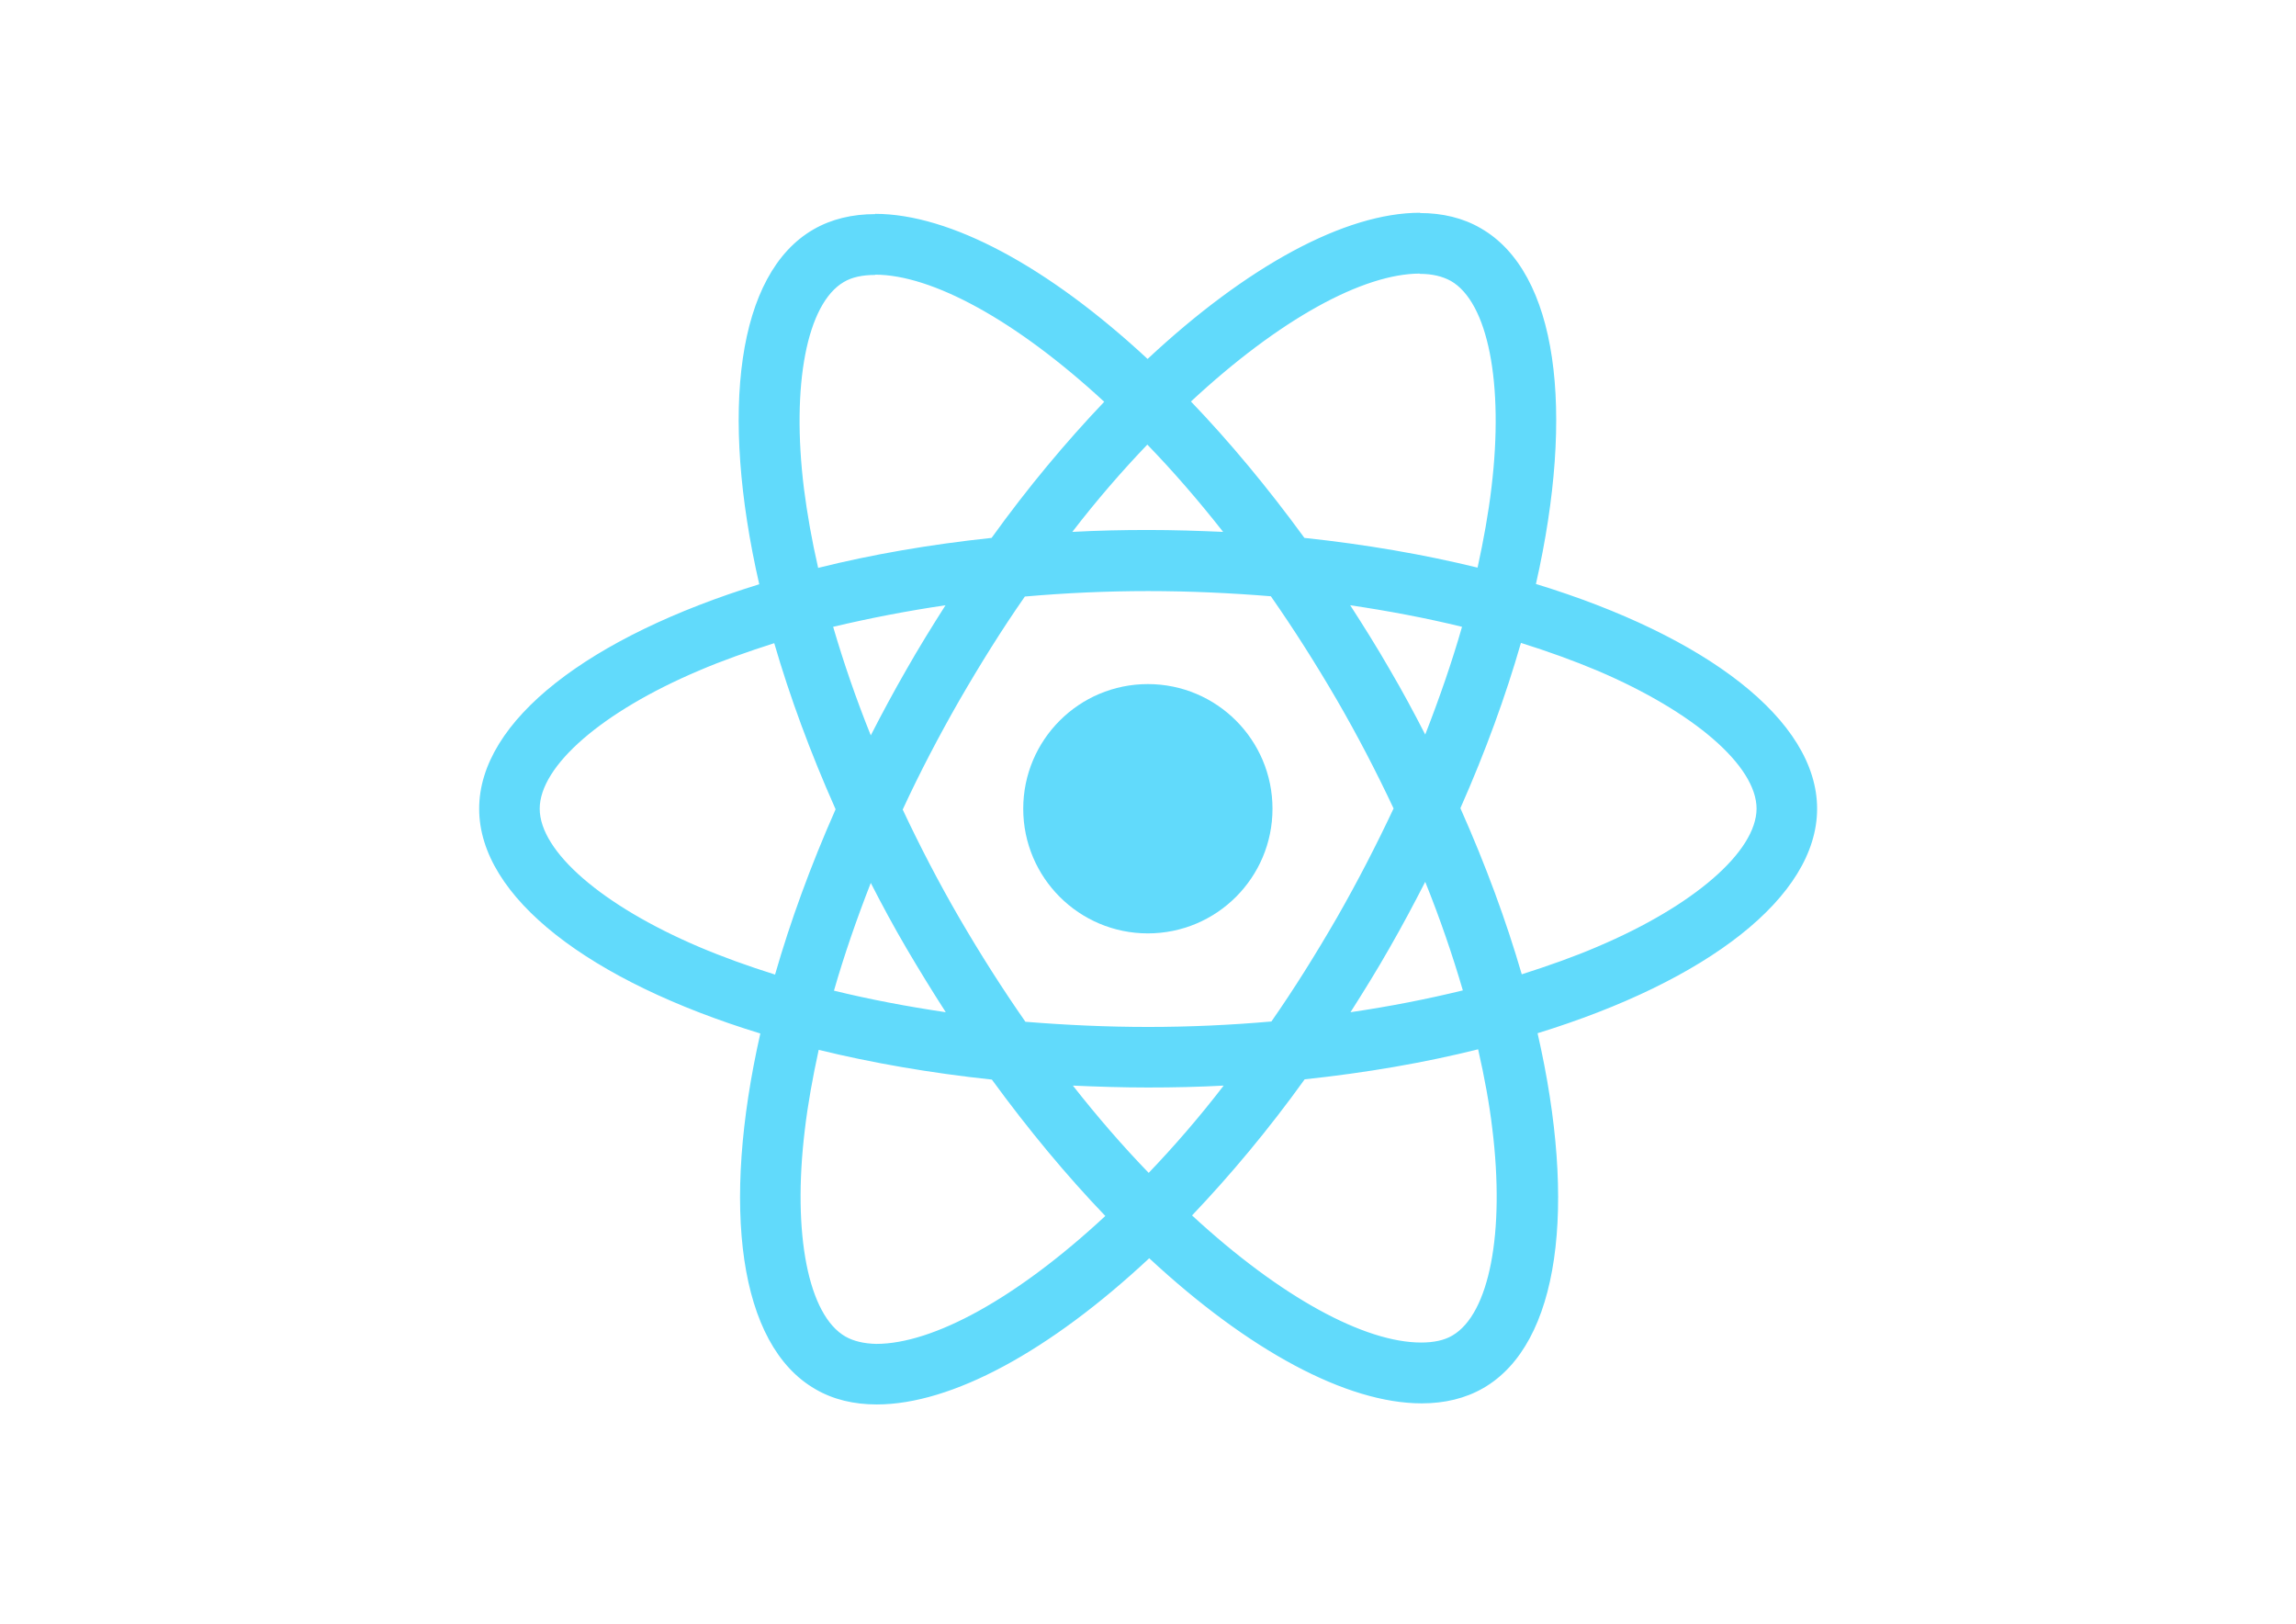
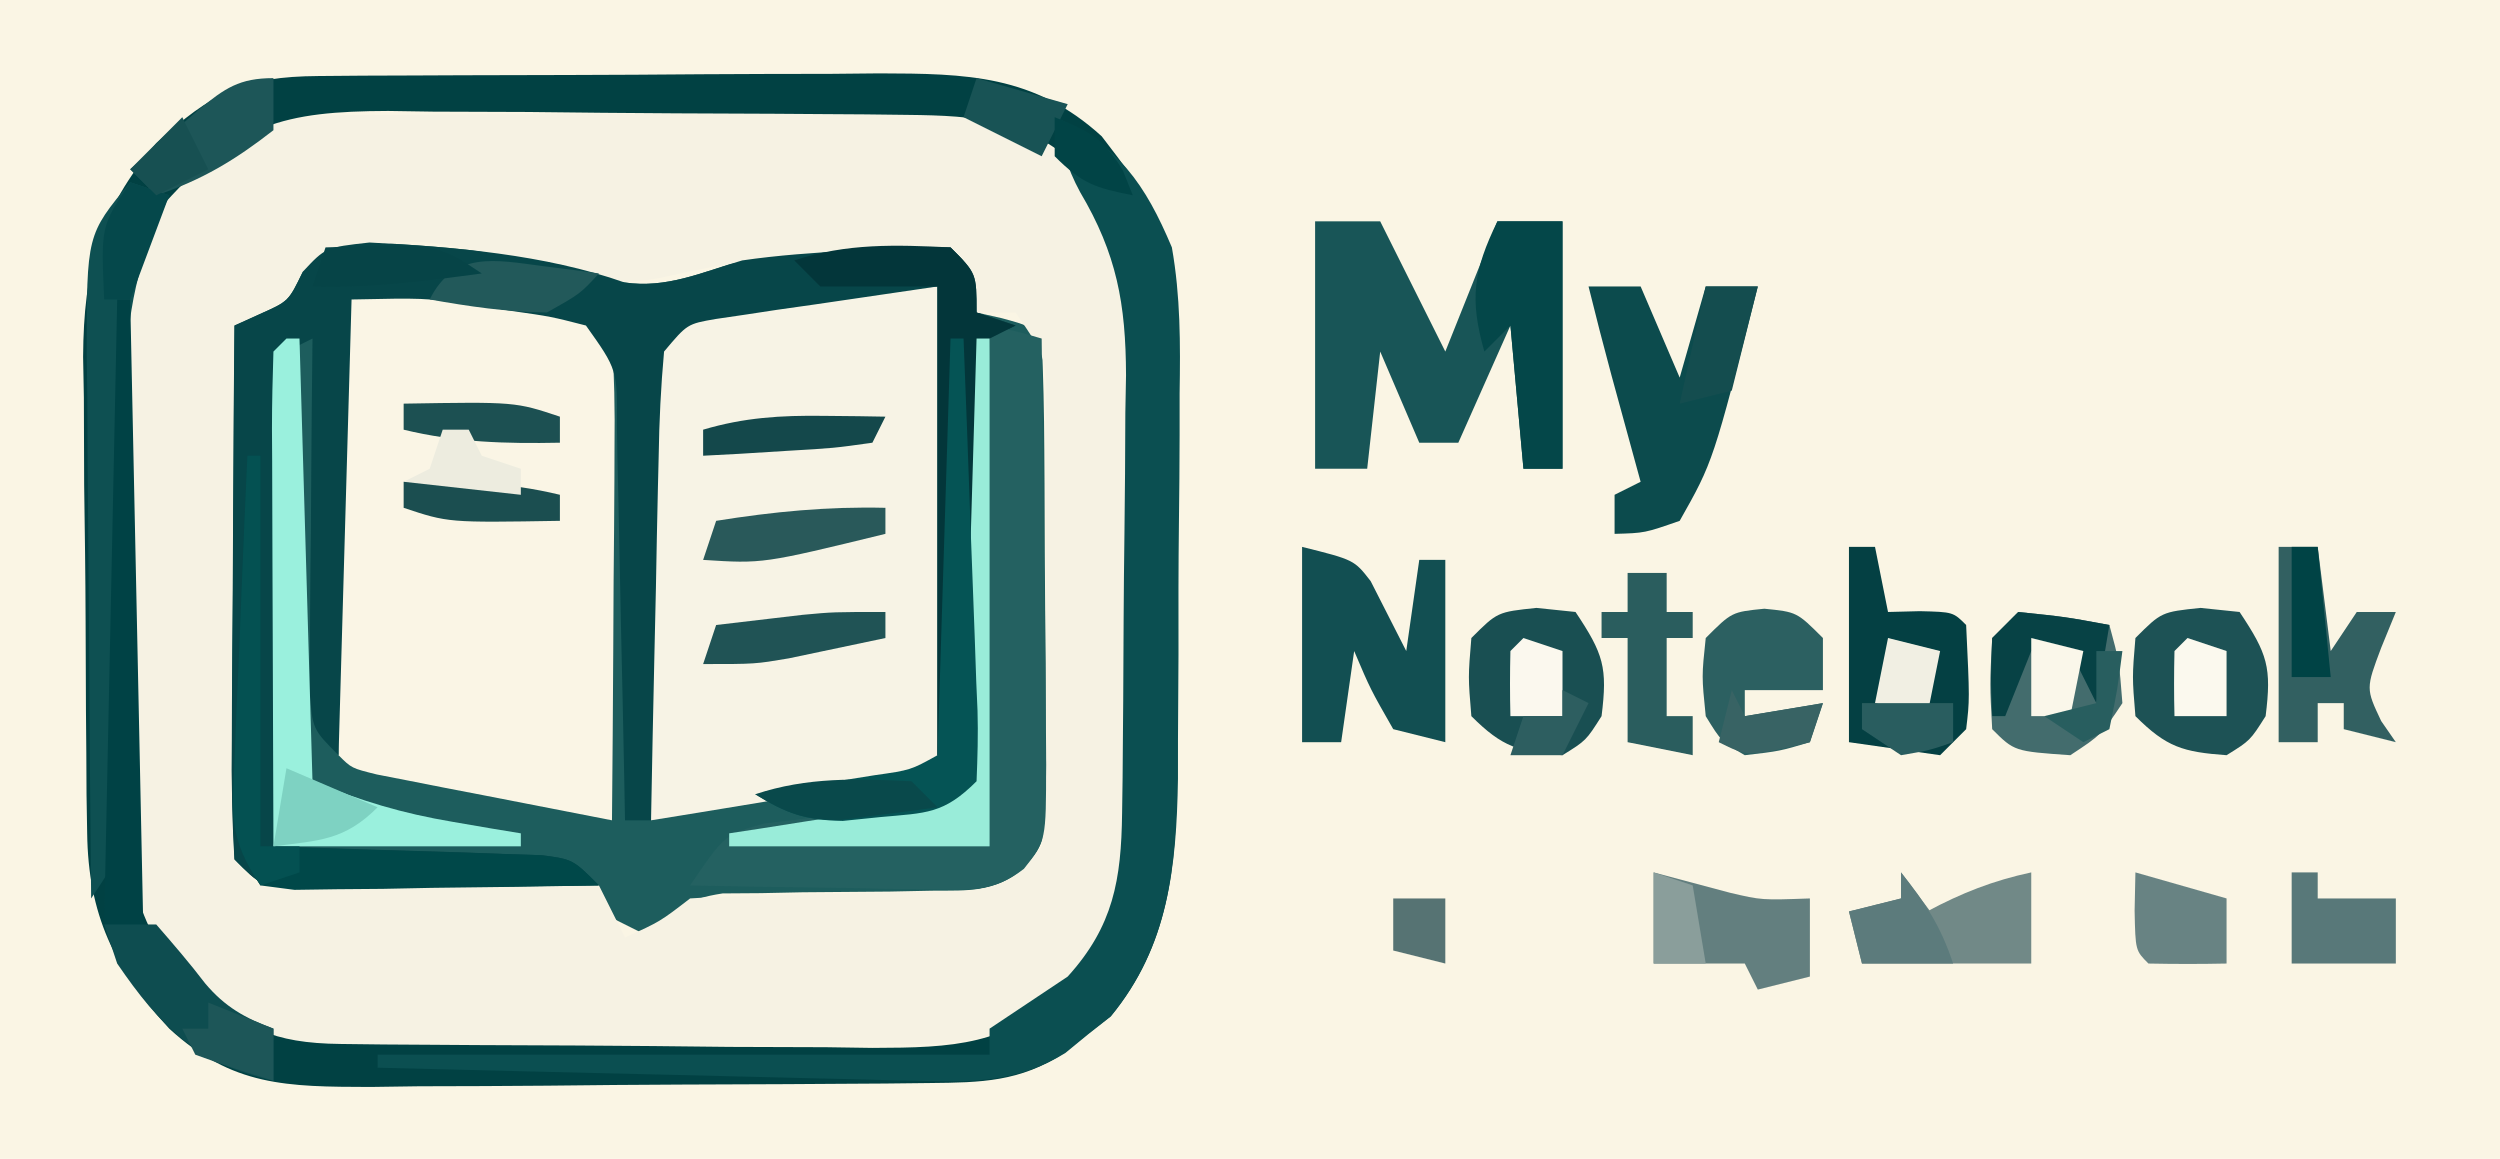
- <svg xmlns="http://www.w3.org/2000/svg" viewBox="0 0 841.9 595.3">
-   <g fill="#61DAFB">
-     <path d="M666.3 296.5c0-32.5-40.7-63.3-103.1-82.4 14.4-63.6 8-114.2-20.2-130.4-6.5-3.8-14.1-5.6-22.4-5.6v22.3c4.6 0 8.3.9 11.4 2.6 13.6 7.8 19.5 37.5 14.9 75.7-1.1 9.4-2.9 19.3-5.1 29.4-19.6-4.8-41-8.5-63.5-10.9-13.5-18.5-27.5-35.3-41.6-50 32.6-30.3 63.2-46.9 84-46.9V78c-27.5 0-63.5 19.6-99.9 53.6-36.4-33.8-72.4-53.2-99.9-53.2v22.3c20.7 0 51.4 16.5 84 46.6-14 14.7-28 31.4-41.3 49.9-22.6 2.4-44 6.1-63.6 11-2.3-10-4-19.7-5.2-29-4.7-38.2 1.1-67.9 14.6-75.8 3-1.8 6.9-2.6 11.5-2.6V78.5c-8.4 0-16 1.8-22.6 5.6-28.1 16.2-34.4 66.7-19.9 130.1-62.2 19.2-102.7 49.9-102.7 82.3 0 32.5 40.7 63.3 103.1 82.4-14.4 63.6-8 114.2 20.2 130.4 6.5 3.8 14.1 5.6 22.5 5.6 27.5 0 63.5-19.6 99.9-53.6 36.4 33.8 72.4 53.2 99.9 53.2 8.4 0 16-1.8 22.6-5.6 28.1-16.2 34.4-66.7 19.9-130.1 62-19.1 102.5-49.9 102.5-82.3zm-130.2-66.7c-3.7 12.9-8.3 26.2-13.5 39.5-4.1-8-8.4-16-13.1-24-4.6-8-9.5-15.8-14.4-23.4 14.2 2.1 27.9 4.7 41 7.9zm-45.8 106.5c-7.8 13.5-15.8 26.3-24.1 38.2-14.9 1.3-30 2-45.2 2-15.1 0-30.2-.7-45-1.9-8.3-11.9-16.4-24.6-24.2-38-7.6-13.1-14.5-26.4-20.8-39.8 6.2-13.4 13.2-26.8 20.7-39.9 7.8-13.5 15.8-26.3 24.1-38.2 14.9-1.3 30-2 45.2-2 15.1 0 30.2.7 45 1.9 8.3 11.9 16.4 24.6 24.2 38 7.6 13.1 14.5 26.4 20.8 39.8-6.3 13.4-13.2 26.8-20.7 39.9zm32.3-13c5.4 13.4 10 26.8 13.8 39.8-13.1 3.2-26.9 5.9-41.2 8 4.9-7.7 9.8-15.6 14.4-23.7 4.6-8 8.9-16.1 13-24.1zM421.2 430c-9.3-9.6-18.6-20.3-27.8-32 9 .4 18.2.7 27.5.7 9.4 0 18.7-.2 27.8-.7-9 11.7-18.3 22.4-27.5 32zm-74.4-58.9c-14.2-2.1-27.9-4.7-41-7.9 3.7-12.9 8.3-26.2 13.5-39.5 4.1 8 8.4 16 13.1 24 4.7 8 9.5 15.8 14.4 23.4zM420.7 163c9.3 9.6 18.6 20.3 27.8 32-9-.4-18.2-.7-27.5-.7-9.4 0-18.7.2-27.8.7 9-11.7 18.3-22.4 27.5-32zm-74 58.9c-4.9 7.7-9.8 15.6-14.4 23.7-4.6 8-8.9 16-13 24-5.4-13.4-10-26.8-13.8-39.8 13.1-3.1 26.9-5.8 41.2-7.9zm-90.5 125.2c-35.4-15.1-58.3-34.9-58.3-50.6 0-15.7 22.9-35.6 58.3-50.6 8.6-3.7 18-7 27.7-10.1 5.7 19.6 13.2 40 22.5 60.9-9.2 20.8-16.6 41.1-22.2 60.6-9.9-3.1-19.3-6.5-28-10.2zM310 490c-13.6-7.8-19.5-37.5-14.9-75.7 1.1-9.4 2.9-19.3 5.1-29.4 19.6 4.8 41 8.5 63.5 10.9 13.5 18.5 27.5 35.3 41.6 50-32.6 30.3-63.2 46.9-84 46.9-4.5-.1-8.3-1-11.3-2.7zm237.2-76.2c4.7 38.2-1.1 67.9-14.6 75.8-3 1.8-6.9 2.6-11.5 2.6-20.7 0-51.4-16.5-84-46.6 14-14.7 28-31.4 41.3-49.9 22.6-2.4 44-6.1 63.6-11 2.3 10.1 4.1 19.8 5.2 29.1zm38.5-66.7c-8.6 3.7-18 7-27.7 10.1-5.7-19.6-13.2-40-22.5-60.9 9.2-20.8 16.6-41.1 22.2-60.6 9.9 3.1 19.3 6.5 28.1 10.2 35.4 15.1 58.3 34.9 58.3 50.6-.1 15.7-23 35.6-58.4 50.6zM320.8 78.4z" />
-     <circle cx="420.9" cy="296.5" r="45.7" />
-     <path d="M520.5 78.1z" />
-   </g>
+ <svg xmlns="http://www.w3.org/2000/svg" version="1.1" width="192" height="89">
+   <path d="M0 0 C63.36 0 126.72 0 192 0 C192 29.37 192 58.74 192 89 C128.64 89 65.28 89 0 89 C0 59.63 0 30.26 0 0 Z " fill="#FAF5E4" transform="translate(0,0)" />
+   <path d="M0 0 C6.394 0.321 13.531 0.926 19.578 3.066 C22.797 3.552 25.528 2.286 28.625 1.375 C31.39 0.973 34.149 0.785 36.938 0.625 C37.652 0.57 38.367 0.514 39.104 0.457 C40.941 0.343 42.784 0.35 44.625 0.375 C46.625 2.375 46.625 2.375 46.625 5.375 C47.584 5.592 47.584 5.592 48.562 5.812 C50.625 6.375 50.625 6.375 51.625 7.375 C51.751 10.224 51.814 13.048 51.828 15.898 C51.834 16.756 51.84 17.613 51.845 18.496 C51.855 20.313 51.861 22.131 51.865 23.948 C51.875 26.731 51.906 29.514 51.938 32.297 C51.944 34.06 51.949 35.823 51.953 37.586 C51.965 38.42 51.978 39.255 51.991 40.115 C51.968 45.943 51.968 45.943 50.259 48.095 C47.913 49.933 46.139 49.76 43.188 49.781 C42.128 49.803 41.068 49.825 39.977 49.848 C37.742 49.866 35.508 49.884 33.273 49.902 C32.214 49.924 31.154 49.946 30.062 49.969 C28.607 49.979 28.607 49.979 27.121 49.99 C24.262 50.431 23.384 51.139 21.625 53.375 C20.305 52.715 18.985 52.055 17.625 51.375 C17.625 50.715 17.625 50.055 17.625 49.375 C16.848 49.385 16.071 49.396 15.27 49.407 C11.763 49.448 8.257 49.474 4.75 49.5 C3.527 49.517 2.303 49.534 1.043 49.551 C-0.707 49.56 -0.707 49.56 -2.492 49.57 C-3.571 49.581 -4.65 49.591 -5.761 49.602 C-8.375 49.375 -8.375 49.375 -10.375 47.375 C-10.551 44.29 -10.606 41.295 -10.57 38.211 C-10.567 37.304 -10.565 36.397 -10.562 35.462 C-10.551 32.558 -10.525 29.654 -10.5 26.75 C-10.49 24.784 -10.481 22.818 -10.473 20.852 C-10.451 16.026 -10.416 11.201 -10.375 6.375 C-9.741 6.089 -9.107 5.803 -8.453 5.508 C-6.214 4.518 -6.214 4.518 -5.125 2.25 C-3.375 0.375 -3.375 0.375 0 0 Z " fill="#1D5D5D" transform="translate(28.375,18.625)" />
+   <path d="M0 0 C1.058 -0.01 2.117 -0.019 3.207 -0.029 C4.356 -0.033 5.505 -0.038 6.689 -0.042 C8.457 -0.051 8.457 -0.051 10.262 -0.059 C12.763 -0.069 15.264 -0.075 17.765 -0.079 C21.581 -0.089 25.398 -0.12 29.214 -0.151 C31.643 -0.158 34.072 -0.163 36.501 -0.167 C38.209 -0.186 38.209 -0.186 39.952 -0.204 C46.042 -0.187 50.61 0.075 55.927 3.161 C59.392 7.538 61.04 11.063 61.088 16.613 C61.098 17.511 61.107 18.41 61.117 19.335 C61.121 20.304 61.126 21.272 61.13 22.271 C61.136 23.271 61.142 24.271 61.147 25.301 C61.157 27.42 61.163 29.538 61.167 31.656 C61.177 34.885 61.208 38.113 61.24 41.341 C61.246 43.401 61.251 45.461 61.255 47.521 C61.267 48.481 61.28 49.442 61.293 50.432 C61.272 56.72 60.723 61.988 56.392 66.903 C52.114 70.076 50.032 71.284 44.746 71.338 C43.124 71.357 43.124 71.357 41.469 71.377 C40.295 71.384 39.121 71.392 37.911 71.399 C36.106 71.412 36.106 71.412 34.264 71.424 C31.712 71.438 29.159 71.448 26.607 71.456 C22.707 71.474 18.808 71.517 14.907 71.562 C12.43 71.572 9.952 71.58 7.474 71.587 C6.308 71.604 5.142 71.622 3.941 71.64 C-2.378 71.623 -6.304 71.472 -11.073 67.161 C-14.779 63.055 -16.188 60.1 -16.234 54.601 C-16.244 53.68 -16.253 52.759 -16.263 51.809 C-16.267 50.815 -16.272 49.822 -16.276 48.798 C-16.282 47.773 -16.288 46.748 -16.293 45.693 C-16.303 43.523 -16.309 41.353 -16.313 39.184 C-16.323 35.872 -16.354 32.561 -16.385 29.249 C-16.392 27.14 -16.397 25.032 -16.401 22.923 C-16.413 21.935 -16.426 20.947 -16.439 19.93 C-16.419 13.834 -15.89 9.179 -11.538 4.517 C-7.309 1.283 -5.277 0.039 0 0 Z M-2.823 12.036 C-3.235 12.737 -3.648 13.439 -4.073 14.161 C-6.151 15.294 -6.151 15.294 -8.073 16.161 C-8.122 21.964 -8.159 27.766 -8.183 33.568 C-8.193 35.543 -8.207 37.518 -8.224 39.493 C-8.248 42.328 -8.259 45.162 -8.268 47.997 C-8.279 48.884 -8.289 49.77 -8.3 50.683 C-8.3 52.844 -8.196 55.004 -8.073 57.161 C-6.233 59.43 -6.233 59.43 -3.459 59.388 C-2.38 59.378 -1.302 59.367 -0.19 59.356 C0.976 59.35 2.143 59.344 3.345 59.337 C4.568 59.32 5.792 59.303 7.052 59.286 C8.899 59.273 8.899 59.273 10.782 59.259 C13.831 59.235 16.879 59.202 19.927 59.161 C20.587 60.481 21.247 61.801 21.927 63.161 C24.618 61.941 24.618 61.941 26.927 60.161 C28.672 60.04 30.421 59.981 32.169 59.95 C33.235 59.922 34.301 59.893 35.4 59.864 C37.66 59.812 39.92 59.768 42.181 59.731 C43.25 59.701 44.318 59.67 45.419 59.638 C46.894 59.608 46.894 59.608 48.399 59.578 C51.375 59.087 52.081 58.483 53.927 56.161 C54.213 53.172 54.323 50.395 54.29 47.407 C54.291 46.551 54.291 45.694 54.292 44.811 C54.289 43.002 54.28 41.192 54.263 39.382 C54.24 36.606 54.243 33.83 54.249 31.054 C54.244 29.297 54.237 27.539 54.228 25.782 C54.229 24.949 54.23 24.116 54.231 23.257 C54.368 18.734 54.368 18.734 51.927 15.161 C50.937 15.161 49.947 15.161 48.927 15.161 C48.783 14.522 48.638 13.882 48.49 13.224 C48.117 11.186 48.117 11.186 46.927 10.161 C44.43 10.2 41.978 10.306 39.49 10.474 C38.4 10.541 38.4 10.541 37.289 10.61 C33.211 10.894 29.351 11.398 25.365 12.349 C21.004 13.34 18.176 12.684 13.927 11.161 C4.959 9.142 4.959 9.142 -2.823 12.036 Z " fill="#F6F2E3" transform="translate(26.073,8.838867)" />
+   <path d="M0 0 C1.142 -0.01 2.283 -0.019 3.46 -0.029 C4.699 -0.033 5.939 -0.038 7.216 -0.042 C8.486 -0.048 9.756 -0.053 11.065 -0.059 C13.759 -0.069 16.452 -0.076 19.146 -0.079 C22.587 -0.085 26.027 -0.109 29.468 -0.137 C32.759 -0.16 36.05 -0.162 39.341 -0.167 C40.572 -0.179 41.804 -0.192 43.072 -0.204 C49.776 -0.187 54.957 -0.103 60.153 4.626 C63.654 9.146 65.787 12.216 65.819 17.986 C65.828 18.941 65.838 19.896 65.847 20.88 C65.847 21.906 65.846 22.932 65.845 23.989 C65.849 25.052 65.853 26.115 65.858 27.21 C65.863 29.46 65.864 31.709 65.86 33.958 C65.856 37.384 65.88 40.81 65.905 44.235 C65.908 46.424 65.908 48.613 65.907 50.802 C65.916 51.82 65.926 52.838 65.935 53.887 C65.891 60.664 65.346 66.805 60.825 72.22 C60.237 72.675 59.65 73.13 59.044 73.599 C58.456 74.072 57.868 74.545 57.263 75.032 C53.889 77.248 50.894 77.3 46.974 77.338 C45.262 77.357 45.262 77.357 43.515 77.377 C41.663 77.388 41.663 77.388 39.774 77.399 C37.871 77.412 37.871 77.412 35.929 77.424 C33.242 77.438 30.554 77.449 27.867 77.456 C24.434 77.467 21.001 77.502 17.568 77.541 C14.283 77.574 10.997 77.578 7.712 77.587 C5.869 77.613 5.869 77.613 3.99 77.64 C-2.447 77.624 -6.616 77.6 -11.456 73.161 C-15.68 68.585 -17.685 64.371 -17.762 58.131 C-17.778 57.156 -17.794 56.181 -17.811 55.177 C-17.816 54.134 -17.822 53.091 -17.827 52.017 C-17.836 50.933 -17.845 49.849 -17.855 48.732 C-17.869 46.442 -17.878 44.152 -17.882 41.861 C-17.893 38.371 -17.943 34.883 -17.993 31.394 C-18.003 29.164 -18.01 26.934 -18.015 24.704 C-18.034 23.667 -18.054 22.631 -18.074 21.563 C-18.032 14.828 -16.846 10.358 -12.456 5.161 C-8.147 1.253 -5.752 0.039 0 0 Z M-11.769 9.724 C-14.119 13.118 -14.583 15.695 -14.617 19.721 C-14.627 20.642 -14.636 21.564 -14.646 22.513 C-14.651 23.507 -14.655 24.501 -14.659 25.524 C-14.665 26.549 -14.671 27.574 -14.676 28.63 C-14.686 30.799 -14.692 32.969 -14.696 35.138 C-14.706 38.45 -14.737 41.762 -14.769 45.073 C-14.775 47.182 -14.78 49.291 -14.784 51.399 C-14.797 52.387 -14.809 53.375 -14.822 54.392 C-14.802 60.488 -14.273 65.143 -9.921 69.806 C-5.649 73.072 -3.607 74.283 1.725 74.338 C3.347 74.357 3.347 74.357 5.002 74.377 C6.176 74.384 7.35 74.392 8.56 74.399 C9.763 74.407 10.967 74.416 12.207 74.424 C14.759 74.438 17.312 74.448 19.864 74.456 C23.764 74.474 27.663 74.517 31.563 74.562 C34.041 74.572 36.519 74.58 38.997 74.587 C40.746 74.613 40.746 74.613 42.53 74.64 C48.851 74.623 52.771 74.468 57.544 70.161 C61.625 65.749 62.647 62.505 62.721 56.611 C62.734 55.716 62.747 54.822 62.76 53.9 C62.767 52.939 62.775 51.979 62.782 50.989 C62.794 49.495 62.794 49.495 62.807 47.97 C62.821 45.862 62.831 43.754 62.839 41.646 C62.851 39.496 62.871 37.347 62.901 35.198 C62.943 32.087 62.959 28.976 62.97 25.864 C62.996 24.436 62.996 24.436 63.023 22.978 C63.003 16.851 62.006 12.288 58.544 7.161 C54.595 3.336 50.553 3.04 45.228 2.984 C44.167 2.971 43.105 2.958 42.012 2.945 C40.87 2.938 39.728 2.93 38.552 2.923 C37.373 2.915 36.194 2.907 34.98 2.898 C32.487 2.885 29.994 2.874 27.5 2.866 C23.69 2.849 19.881 2.805 16.071 2.761 C13.648 2.751 11.225 2.742 8.802 2.735 C7.095 2.709 7.095 2.709 5.354 2.682 C-2.652 2.704 -6.325 3.691 -11.769 9.724 Z " fill="#014143" transform="translate(24.45605,5.838867)" />
+   <path d="M0 0 C0 12.21 0 24.42 0 37 C-11.25 39.25 -11.25 39.25 -16.625 40.125 C-18.16 40.376 -18.16 40.376 -19.727 40.633 C-20.477 40.754 -21.227 40.875 -22 41 C-22.074 35.928 -22.129 30.856 -22.165 25.784 C-22.18 24.058 -22.2 22.333 -22.226 20.607 C-22.263 18.127 -22.28 15.648 -22.293 13.168 C-22.308 12.396 -22.324 11.624 -22.34 10.829 C-22.342 5.503 -22.342 5.503 -20.665 3.035 C-18.112 1.448 -15.648 1.212 -12.688 0.812 C-11.578 0.654 -10.468 0.495 -9.324 0.332 C-6 0 -6 0 0 0 Z " fill="#F7F3E5" transform="translate(72,22)" />
+   <path d="M0 0 C3.682 0.14 7.339 0.597 11 1 C12.096 1.11 12.096 1.11 13.215 1.223 C17.75 1.75 17.75 1.75 20 4 C20.175 6.797 20.231 9.493 20.195 12.289 C20.192 13.107 20.19 13.926 20.187 14.769 C20.176 17.388 20.15 20.006 20.125 22.625 C20.115 24.398 20.106 26.172 20.098 27.945 C20.076 32.297 20.041 36.648 20 41 C16.686 40.36 13.374 39.712 10.062 39.062 C9.117 38.88 8.171 38.698 7.197 38.51 C6.298 38.333 5.399 38.155 4.473 37.973 C3.64 37.81 2.807 37.648 1.949 37.481 C0 37 0 37 -1 36 C-1.101 33.418 -1.14 30.864 -1.133 28.281 C-1.134 27.508 -1.135 26.735 -1.136 25.939 C-1.136 24.301 -1.135 22.663 -1.13 21.026 C-1.125 18.511 -1.13 15.996 -1.137 13.48 C-1.136 11.893 -1.135 10.306 -1.133 8.719 C-1.135 7.961 -1.137 7.204 -1.139 6.424 C-1.115 1.115 -1.115 1.115 0 0 Z " fill="#FAF5E5" transform="translate(27,22)" />
+   <path d="M0 0 C6.394 0.321 13.531 0.926 19.578 3.066 C22.797 3.552 25.528 2.286 28.625 1.375 C31.39 0.973 34.149 0.785 36.938 0.625 C37.652 0.57 38.367 0.514 39.104 0.457 C40.941 0.343 42.784 0.35 44.625 0.375 C46.625 2.375 46.625 2.375 46.625 5.375 C47.615 5.705 48.605 6.035 49.625 6.375 C48.965 6.705 48.305 7.035 47.625 7.375 C47.295 18.265 46.965 29.155 46.625 40.375 C45.635 40.045 44.645 39.715 43.625 39.375 C43.625 27.495 43.625 15.615 43.625 3.375 C40.531 3.829 37.438 4.282 34.25 4.75 C33.276 4.888 32.303 5.027 31.299 5.169 C30.15 5.345 30.15 5.345 28.977 5.523 C28.191 5.639 27.406 5.754 26.596 5.873 C24.408 6.252 24.408 6.252 22.625 8.375 C22.379 11.095 22.251 13.721 22.211 16.445 C22.192 17.242 22.172 18.038 22.152 18.858 C22.092 21.405 22.046 23.953 22 26.5 C21.962 28.225 21.923 29.951 21.883 31.676 C21.787 35.909 21.703 40.142 21.625 44.375 C20.965 44.375 20.305 44.375 19.625 44.375 C19.605 43.295 19.585 42.215 19.565 41.102 C19.489 37.102 19.4 33.103 19.308 29.104 C19.269 27.372 19.234 25.639 19.203 23.907 C19.158 21.419 19.1 18.932 19.039 16.445 C19.028 15.668 19.016 14.891 19.004 14.09 C19.037 9.768 19.037 9.768 16.625 6.375 C13.943 5.687 13.943 5.687 10.875 5.25 C9.849 5.082 8.823 4.915 7.766 4.742 C4.159 4.259 4.159 4.259 -1.375 4.375 C-1.705 15.925 -2.035 27.475 -2.375 39.375 C-4.375 37.375 -4.375 37.375 -4.602 34.394 C-4.586 32.524 -4.586 32.524 -4.57 30.617 C-4.567 29.954 -4.565 29.291 -4.562 28.608 C-4.551 26.488 -4.525 24.369 -4.5 22.25 C-4.49 20.814 -4.481 19.378 -4.473 17.941 C-4.451 14.419 -4.416 10.897 -4.375 7.375 C-5.365 7.87 -5.365 7.87 -6.375 8.375 C-6.705 20.915 -7.035 33.455 -7.375 46.375 C0.104 46.625 0.104 46.625 7.583 46.853 C8.512 46.889 9.441 46.924 10.398 46.961 C11.352 46.992 12.305 47.024 13.287 47.056 C15.625 47.375 15.625 47.375 17.625 49.375 C13.333 49.433 9.042 49.469 4.75 49.5 C3.527 49.517 2.303 49.534 1.043 49.551 C-0.707 49.56 -0.707 49.56 -2.492 49.57 C-3.571 49.581 -4.65 49.591 -5.761 49.602 C-8.375 49.375 -8.375 49.375 -10.375 47.375 C-10.551 44.29 -10.606 41.295 -10.57 38.211 C-10.567 37.304 -10.565 36.397 -10.562 35.462 C-10.551 32.558 -10.525 29.654 -10.5 26.75 C-10.49 24.784 -10.481 22.818 -10.473 20.852 C-10.451 16.026 -10.416 11.201 -10.375 6.375 C-9.741 6.089 -9.107 5.803 -8.453 5.508 C-6.214 4.518 -6.214 4.518 -5.125 2.25 C-3.375 0.375 -3.375 0.375 0 0 Z " fill="#074649" transform="translate(28.375,18.625)" />
+   <path d="M0 0 C4.862 2.088 6.974 5.188 9 10 C9.664 13.756 9.656 17.412 9.594 21.219 C9.594 22.276 9.594 23.333 9.594 24.423 C9.589 26.648 9.571 28.874 9.542 31.099 C9.5 34.49 9.501 37.879 9.508 41.27 C9.497 43.44 9.484 45.611 9.469 47.781 C9.469 48.787 9.468 49.792 9.468 50.828 C9.356 57.547 8.732 63.66 4.316 69.059 C3.738 69.514 3.159 69.969 2.562 70.438 C1.986 70.911 1.41 71.384 0.816 71.871 C-2.581 73.982 -5.84 74.117 -9.769 74.022 C-10.709 74.002 -11.65 73.982 -12.619 73.961 C-13.627 73.934 -14.634 73.907 -15.672 73.879 C-16.709 73.855 -17.747 73.832 -18.816 73.807 C-22.127 73.731 -25.439 73.647 -28.75 73.562 C-30.996 73.509 -33.242 73.457 -35.488 73.404 C-40.992 73.275 -46.496 73.14 -52 73 C-52 72.67 -52 72.34 -52 72 C-36.49 72 -20.98 72 -5 72 C-5 71.34 -5 70.68 -5 70 C-3 68.667 -1 67.333 1 66 C4.51 62.127 5.113 58.564 5.177 53.45 C5.19 52.555 5.203 51.661 5.216 50.739 C5.223 49.778 5.231 48.818 5.238 47.828 C5.246 46.832 5.254 45.835 5.263 44.809 C5.277 42.701 5.287 40.593 5.295 38.484 C5.307 36.335 5.327 34.186 5.357 32.037 C5.399 28.926 5.416 25.815 5.426 22.703 C5.443 21.751 5.461 20.798 5.479 19.817 C5.461 14.34 4.77 10.504 1.958 5.764 C0.926 3.865 0.442 2.108 0 0 Z " fill="#0B4F51" transform="translate(81,9)" />
+   <path d="M0 0 C2.062 0.438 2.062 0.438 4 1 C4.074 6.499 4.129 11.998 4.165 17.498 C4.18 19.369 4.2 21.24 4.226 23.111 C4.263 25.799 4.28 28.487 4.293 31.176 C4.308 32.013 4.324 32.851 4.34 33.714 C4.342 39.568 4.342 39.568 2.638 41.724 C0.252 43.583 -1.552 43.34 -4.543 43.293 C-6.153 43.278 -6.153 43.278 -7.795 43.264 C-8.914 43.239 -10.034 43.213 -11.188 43.188 C-12.319 43.174 -13.45 43.16 -14.615 43.146 C-17.411 43.111 -20.205 43.062 -23 43 C-20.338 39.095 -20.338 39.095 -17.293 38.242 C-16.268 38.121 -15.243 38 -14.188 37.875 C-9.875 37.339 -6.106 36.418 -2 35 C-1.975 33.975 -1.95 32.951 -1.924 31.895 C-1.83 28.106 -1.73 24.317 -1.628 20.529 C-1.584 18.886 -1.543 17.244 -1.503 15.602 C-1.445 13.246 -1.381 10.891 -1.316 8.535 C-1.291 7.427 -1.291 7.427 -1.266 6.297 C-1.114 1.114 -1.114 1.114 0 0 Z " fill="#246161" transform="translate(76,25)" />
+   <path d="M0 0 C1.65 0 3.3 0 5 0 C6.65 3.3 8.3 6.6 10 10 C11.32 6.7 12.64 3.4 14 0 C15.65 0 17.3 0 19 0 C19 6.27 19 12.54 19 19 C18.01 19 17.02 19 16 19 C15.67 15.37 15.34 11.74 15 8 C13.68 10.97 12.36 13.94 11 17 C10.01 17 9.02 17 8 17 C7.01 14.69 6.02 12.38 5 10 C4.67 12.97 4.34 15.94 4 19 C2.68 19 1.36 19 0 19 C0 12.73 0 6.46 0 0 Z " fill="#185557" transform="translate(101,17)" />
+   <path d="M0 0 C0.99 0.33 1.98 0.66 3 1 C2.514 2.112 2.028 3.224 1.528 4.37 C-0.315 9.305 -0.441 13.86 -0.441 19.082 C-0.455 20.018 -0.468 20.954 -0.481 21.918 C-0.522 24.883 -0.544 27.848 -0.562 30.812 C-0.586 33.795 -0.614 36.778 -0.654 39.76 C-0.679 41.61 -0.693 43.46 -0.698 45.309 C-0.708 46.144 -0.718 46.979 -0.729 47.839 C-0.735 48.939 -0.735 48.939 -0.742 50.061 C-1 52 -1 52 -3 55 C-3.076 47.971 -3.129 40.942 -3.165 33.912 C-3.18 31.521 -3.2 29.13 -3.226 26.74 C-3.263 23.302 -3.28 19.864 -3.293 16.426 C-3.308 15.358 -3.324 14.29 -3.34 13.19 C-3.342 4.028 -3.342 4.028 0 0 Z " fill="#0E5052" transform="translate(10,14)" />
+   <path d="M0 0 C0.33 0 0.66 0 1 0 C1.33 11.22 1.66 22.44 2 34 C5.865 35.546 8.8 36.448 12.812 37.125 C13.788 37.293 14.764 37.46 15.77 37.633 C16.874 37.815 16.874 37.815 18 38 C18 38.33 18 38.66 18 39 C11.73 39 5.46 39 -1 39 C-1.023 33.606 -1.043 28.213 -1.055 22.82 C-1.06 20.983 -1.067 19.147 -1.075 17.311 C-1.088 14.677 -1.093 12.044 -1.098 9.41 C-1.103 8.584 -1.108 7.758 -1.113 6.907 C-1.113 4.938 -1.062 2.968 -1 1 C-0.67 0.67 -0.34 0.34 0 0 Z " fill="#9AF0DD" transform="translate(22,26)" />
+   <path d="M0 0 C2 2 2 2 2 5 C2.99 5.33 3.98 5.66 5 6 C4.01 6.495 4.01 6.495 3 7 C2.67 17.89 2.34 28.78 2 40 C1.01 39.67 0.02 39.34 -1 39 C-1 27.12 -1 15.24 -1 3 C-3.97 3 -6.94 3 -10 3 C-10.66 2.34 -11.32 1.68 -12 1 C-7.99 -0.337 -4.18 -0.202 0 0 Z " fill="#03363A" transform="translate(73,19)" />
+   <path d="M0 0 C1.32 0 2.64 0 4 0 C4.99 2.31 5.98 4.62 7 7 C7.66 4.69 8.32 2.38 9 0 C10.32 0 11.64 0 13 0 C9.57 13.454 9.57 13.454 7 18 C4.312 18.938 4.312 18.938 2 19 C2 18.01 2 17.02 2 16 C2.66 15.67 3.32 15.34 4 15 C3.795 14.252 3.59 13.505 3.379 12.734 C3.109 11.75 2.84 10.765 2.562 9.75 C2.296 8.775 2.029 7.801 1.754 6.797 C1.145 4.536 0.558 2.274 0 0 Z " fill="#0C4B4D" transform="translate(122,22)" />
+   <path d="M0 0 C4 1 4 1 5.266 2.629 C6.177 4.419 7.089 6.21 8 8 C8.33 5.69 8.66 3.38 9 1 C9.66 1 10.32 1 11 1 C11 5.62 11 10.24 11 15 C9.68 14.67 8.36 14.34 7 14 C5.25 10.938 5.25 10.938 4 8 C3.67 10.31 3.34 12.62 3 15 C2.01 15 1.02 15 0 15 C0 10.05 0 5.1 0 0 Z " fill="#124F52" transform="translate(100,42)" />
+   <path d="M0 0 C0.66 0 1.32 0 2 0 C2.33 1.65 2.66 3.3 3 5 C3.804 4.979 4.609 4.959 5.438 4.938 C8 5 8 5 9 6 C9.273 11.736 9.273 11.736 9 14 C8.34 14.66 7.68 15.32 7 16 C4.69 15.67 2.38 15.34 0 15 C0 10.05 0 5.1 0 0 Z " fill="#044043" transform="translate(142,42)" />
+   <path d="M0 0 C0.99 0.103 1.98 0.206 3 0.312 C5.155 3.545 5.469 4.564 5 8.312 C3.812 10.188 3.812 10.188 2 11.312 C-1.342 11.068 -2.605 10.707 -5 8.312 C-5.25 5.312 -5.25 5.312 -5 2.312 C-3 0.312 -3 0.312 0 0 Z " fill="#1D5255" transform="translate(169,46.6875)" />
+   <path d="M0 0 C0.99 0.103 1.98 0.206 3 0.312 C5.155 3.545 5.469 4.564 5 8.312 C3.812 10.188 3.812 10.188 2 11.312 C-1.342 11.068 -2.605 10.707 -5 8.312 C-5.25 5.312 -5.25 5.312 -5 2.312 C-3 0.312 -3 0.312 0 0 Z " fill="#194F52" transform="translate(118,46.6875)" />
+   <path d="M0 0 C3.625 0.375 3.625 0.375 7 1 C7.75 3.75 7.75 3.75 8 7 C6.375 9.438 6.375 9.438 4 11 C-0.3 10.7 -0.3 10.7 -2 9 C-2.188 5.562 -2.188 5.562 -2 2 C-1.34 1.34 -0.68 0.68 0 0 Z " fill="#436C6D" transform="translate(155,47)" />
+   <path d="M0 0 C0.33 0 0.66 0 1 0 C1 9.9 1 19.8 1 30 C8.808 30.25 8.808 30.25 16.617 30.478 C17.586 30.514 18.556 30.549 19.555 30.586 C20.55 30.617 21.545 30.649 22.57 30.681 C25 31 25 31 27 33 C22.708 33.087 18.417 33.14 14.125 33.188 C12.29 33.225 12.29 33.225 10.418 33.264 C8.668 33.278 8.668 33.278 6.883 33.293 C5.265 33.317 5.265 33.317 3.614 33.341 C2.32 33.172 2.32 33.172 1 33 C-1.484 29.275 -1.163 27.572 -0.977 23.145 C-0.952 22.483 -0.927 21.821 -0.901 21.14 C-0.819 19.03 -0.722 16.921 -0.625 14.812 C-0.567 13.381 -0.509 11.949 -0.453 10.518 C-0.313 7.011 -0.16 3.506 0 0 Z " fill="#004849" transform="translate(19,35)" />
+   <path d="M0 0 C1.65 0 3.3 0 5 0 C5 6.27 5 12.54 5 19 C4.01 19 3.02 19 2 19 C1.67 15.37 1.34 11.74 1 8 C0.34 8.66 -0.32 9.32 -1 10 C-2.158 5.946 -1.837 3.782 0 0 Z " fill="#044749" transform="translate(115,17)" />
+   <path d="M0 0 C0.33 0 0.66 0 1 0 C1 12.87 1 25.74 1 39 C-5.6 39 -12.2 39 -19 39 C-19 38.67 -19 38.34 -19 38 C-18.203 37.879 -17.407 37.758 -16.586 37.633 C-14.997 37.381 -14.997 37.381 -13.375 37.125 C-12.331 36.963 -11.287 36.8 -10.211 36.633 C-6.483 35.969 -6.483 35.969 -1 34 C-0.67 22.78 -0.34 11.56 0 0 Z " fill="#99ECD9" transform="translate(75,26)" />
+   <path d="M0 0 C0.99 0 1.98 0 3 0 C3.33 2.64 3.66 5.28 4 8 C4.66 7.01 5.32 6.02 6 5 C6.99 5 7.98 5 9 5 C8.443 6.361 8.443 6.361 7.875 7.75 C6.696 10.881 6.696 10.881 7.875 13.375 C8.246 13.911 8.617 14.447 9 15 C7.68 14.67 6.36 14.34 5 14 C5 13.34 5 12.68 5 12 C4.34 12 3.68 12 3 12 C3 12.99 3 13.98 3 15 C2.01 15 1.02 15 0 15 C0 10.05 0 5.1 0 0 Z " fill="#326061" transform="translate(175,42)" />
+   <path d="M0 0 C2.5 0.25 2.5 0.25 4.5 2.25 C4.5 3.57 4.5 4.89 4.5 6.25 C2.52 6.25 0.54 6.25 -1.5 6.25 C-1.5 6.91 -1.5 7.57 -1.5 8.25 C0.48 7.92 2.46 7.59 4.5 7.25 C4.17 8.24 3.84 9.23 3.5 10.25 C1.188 10.938 1.188 10.938 -1.5 11.25 C-3.312 10.188 -3.312 10.188 -4.5 8.25 C-4.812 5.188 -4.812 5.188 -4.5 2.25 C-2.5 0.25 -2.5 0.25 0 0 Z " fill="#2C6061" transform="translate(135.5,46.75)" />
+   <path d="M0 0 C0.33 0 0.66 0 1 0 C1.192 4.805 1.371 9.61 1.537 14.417 C1.596 16.052 1.658 17.687 1.724 19.323 C1.818 21.671 1.898 24.019 1.977 26.367 C2.009 27.101 2.041 27.834 2.074 28.59 C2.128 30.392 2.073 32.198 2 34 C-0.532 36.532 -1.858 36.429 -5.375 36.75 C-6.81 36.897 -6.81 36.897 -8.273 37.047 C-11.129 36.998 -12.596 36.481 -15 35 C-13.735 34.801 -13.735 34.801 -12.445 34.598 C-11.35 34.421 -10.254 34.244 -9.125 34.062 C-8.034 33.888 -6.944 33.714 -5.82 33.535 C-3.062 33.144 -3.062 33.144 -1 32 C-0.67 21.44 -0.34 10.88 0 0 Z " fill="#055455" transform="translate(73,26)" />
+   <path d="M0 0 C0.99 1.32 1.98 2.64 3 4 C2.67 3.67 2.34 3.34 2 3 C4.639 1.586 7.071 0.628 10 0 C10 2.31 10 4.62 10 7 C5.71 7 1.42 7 -3 7 C-3.33 5.68 -3.66 4.36 -4 3 C-2.68 2.67 -1.36 2.34 0 2 C0 1.34 0 0.68 0 0 Z " fill="#718987" transform="translate(146,67)" />
+   <path d="M0 0 C1.953 0.521 3.906 1.042 5.859 1.562 C8.289 2.133 8.289 2.133 12 2 C12 3.98 12 5.96 12 8 C10.68 8.33 9.36 8.66 8 9 C7.67 8.34 7.34 7.68 7 7 C4.69 7 2.38 7 0 7 C0 4.69 0 2.38 0 0 Z " fill="#637F7F" transform="translate(127,67)" />
+   <path d="M0 0 C0.33 0 0.66 0 1 0 C1.33 15.84 1.66 31.68 2 48 C1.01 48 0.02 48 -1 48 C-0.67 32.16 -0.34 16.32 0 0 Z " fill="#004245" transform="translate(9,23)" />
+   <path d="M0 0 C1.32 0 2.64 0 4 0 C5.288 1.481 6.572 2.97 7.762 4.531 C9.276 6.327 10.809 7.188 13 8 C13 9.32 13 10.64 13 12 C7.157 10.748 4.269 7.781 1 3 C0.67 2.01 0.34 1.02 0 0 Z " fill="#0E4D50" transform="translate(8,71)" />
+   <path d="M0 0 C0.99 0 1.98 0 3 0 C3 0.99 3 1.98 3 3 C3.66 3 4.32 3 5 3 C5 3.66 5 4.32 5 5 C4.34 5 3.68 5 3 5 C3 6.98 3 8.96 3 11 C3.66 11 4.32 11 5 11 C5 11.99 5 12.98 5 14 C3.35 13.67 1.7 13.34 0 13 C0 10.36 0 7.72 0 5 C-0.66 5 -1.32 5 -2 5 C-2 4.34 -2 3.68 -2 3 C-1.34 3 -0.68 3 0 3 C0 2.01 0 1.02 0 0 Z " fill="#2A5D5E" transform="translate(125,44)" />
+   <path d="M0 0 C0 1.32 0 2.64 0 4 C-2.943 6.289 -5.461 7.82 -9 9 C-9.66 8.34 -10.32 7.68 -11 7 C-9.877 6.018 -8.752 5.04 -7.625 4.062 C-6.685 3.245 -6.685 3.245 -5.727 2.41 C-3.715 0.768 -2.622 0 0 0 Z " fill="#1D5658" transform="translate(21,6)" />
+   <path d="M0 0 C0.33 0 0.66 0 1 0 C1 9.9 1 19.8 1 30 C1.99 30 2.98 30 4 30 C4 30.66 4 31.32 4 32 C2.515 32.495 2.515 32.495 1 33 C-1.484 29.275 -1.163 27.572 -0.977 23.145 C-0.952 22.483 -0.927 21.821 -0.901 21.14 C-0.819 19.03 -0.722 16.921 -0.625 14.812 C-0.567 13.381 -0.509 11.949 -0.453 10.518 C-0.313 7.011 -0.16 3.506 0 0 Z " fill="#045152" transform="translate(19,35)" />
+   <path d="M0 0 C0.66 0 1.32 0 2 0 C2 0.66 2 1.32 2 2 C3.98 2 5.96 2 8 2 C8 3.65 8 5.3 8 7 C5.333 7 2.667 7 0 7 C0 4.69 0 2.38 0 0 Z " fill="#587879" transform="translate(176,67)" />
+   <path d="M0 0 C2.31 0.66 4.62 1.32 7 2 C7 3.65 7 5.3 7 7 C5 7.043 3 7.041 1 7 C0 6 0 6 -0.062 2.938 C-0.042 1.968 -0.021 0.999 0 0 Z " fill="#688383" transform="translate(164,67)" />
+   <path d="M0 0 C0 0.66 0 1.32 0 2 C-9.41 4.296 -9.41 4.296 -14 4 C-13.67 3.01 -13.34 2.02 -13 1 C-8.614 0.298 -4.442 -0.108 0 0 Z " fill="#29595A" transform="translate(68,39)" />
+   <path d="M0 0 C3.625 0.375 3.625 0.375 7 1 C6.67 2.98 6.34 4.96 6 7 C5.34 5.68 4.68 4.36 4 3 C3.01 3 2.02 3 1 3 C0.34 4.65 -0.32 6.3 -1 8 C-1.33 8 -1.66 8 -2 8 C-2.125 5.125 -2.125 5.125 -2 2 C-1.34 1.34 -0.68 0.68 0 0 Z " fill="#074245" transform="translate(155,47)" />
+   <path d="M0 0 C0 0.66 0 1.32 0 2 C-1.582 2.338 -3.166 2.67 -4.75 3 C-6.073 3.278 -6.073 3.278 -7.422 3.562 C-10 4 -10 4 -14 4 C-13.67 3.01 -13.34 2.02 -13 1 C-11.584 0.831 -10.167 0.665 -8.75 0.5 C-7.567 0.361 -7.567 0.361 -6.359 0.219 C-4 0 -4 0 0 0 Z " fill="#205355" transform="translate(68,47)" />
+   <path d="M0 0 C1.892 2.386 3.024 4.072 4 7 C1.69 7 -0.62 7 -3 7 C-3.33 5.68 -3.66 4.36 -4 3 C-2.68 2.67 -1.36 2.34 0 2 C0 1.34 0 0.68 0 0 Z " fill="#5C7B7C" transform="translate(146,67)" />
+   <path d="M0 0 C0.892 0.009 1.784 0.018 2.703 0.027 C3.379 0.039 4.054 0.051 4.75 0.062 C4.42 0.723 4.09 1.383 3.75 2.062 C0.809 2.477 0.809 2.477 -2.812 2.688 C-4.01 2.762 -5.208 2.837 -6.441 2.914 C-7.368 2.963 -8.295 3.012 -9.25 3.062 C-9.25 2.402 -9.25 1.742 -9.25 1.062 C-6.095 0.126 -3.284 -0.043 0 0 Z " fill="#14484B" transform="translate(63.25,31.9375)" />
+   <path d="M0 0 C0.808 0.102 1.616 0.204 2.449 0.309 C3.064 0.392 3.679 0.476 4.312 0.562 C2.875 2.125 2.875 2.125 0.312 3.562 C-2.741 3.531 -5.684 3.095 -8.688 2.562 C-6.808 -1.197 -3.639 -0.475 0 0 Z " fill="#22595A" transform="translate(41.6875,20.4375)" />
+   <path d="M0 0 C1.32 0 2.64 0 4 0 C3.34 2.64 2.68 5.28 2 8 C0.68 8.33 -0.64 8.66 -2 9 C-1.34 6.03 -0.68 3.06 0 0 Z " fill="#144D4F" transform="translate(131,22)" />
+   <path d="M0 0 C0.66 0.66 1.32 1.32 2 2 C0.419 2.223 -1.165 2.428 -2.75 2.625 C-4.073 2.799 -4.073 2.799 -5.422 2.977 C-8.229 3.002 -9.634 2.448 -12 1 C-7.99 -0.337 -4.18 -0.202 0 0 Z " fill="#09494B" transform="translate(70,60)" />
+   <path d="M0 0 C4.161 -0.082 7.947 0.018 12 1 C12 1.66 12 2.32 12 3 C3.429 3.143 3.429 3.143 0 2 C0 1.34 0 0.68 0 0 Z " fill="#1B4E50" transform="translate(31,37)" />
+   <path d="M0 0 C8.571 -0.143 8.571 -0.143 12 1 C12 1.66 12 2.32 12 3 C7.839 3.082 4.053 2.982 0 2 C0 1.34 0 0.68 0 0 Z " fill="#1C5052" transform="translate(31,31)" />
+   <path d="M0 0 C8.571 -0.286 8.571 -0.286 12 2 C7.624 2.593 3.425 3.138 -1 3 C-0.67 2.01 -0.34 1.02 0 0 Z " fill="#064447" transform="translate(25,19)" />
+   <path d="M0 0 C1.98 0.495 1.98 0.495 4 1 C3.67 2.65 3.34 4.3 3 6 C1.68 5.67 0.36 5.34 -1 5 C-0.67 3.35 -0.34 1.7 0 0 Z " fill="#F1EFE3" transform="translate(145,49)" />
+   <path d="M0 0 C0.99 0.33 1.98 0.66 3 1 C1.515 4.96 1.515 4.96 0 9 C-0.66 9 -1.32 9 -2 9 C-2.25 3.375 -2.25 3.375 0 0 Z " fill="#05484B" transform="translate(10,14)" />
+   <path d="M0 0 C2.31 0.66 4.62 1.32 7 2 C6.34 3.32 5.68 4.64 5 6 C3.02 5.01 1.04 4.02 -1 3 C-0.67 2.01 -0.34 1.02 0 0 Z " fill="#185355" transform="translate(75,6)" />
+   <path d="M0 0 C2.475 0.99 2.475 0.99 5 2 C5 3.32 5 4.64 5 6 C2.98 5.398 0.979 4.727 -1 4 C-1.33 3.34 -1.66 2.68 -2 2 C-1.34 2 -0.68 2 0 2 C0 1.34 0 0.68 0 0 Z " fill="#1D5658" transform="translate(16,77)" />
+   <path d="M0 0 C0.33 0.66 0.66 1.32 1 2 C2.98 1.67 4.96 1.34 7 1 C6.67 1.99 6.34 2.98 6 4 C1.25 5.125 1.25 5.125 -1 4 C-0.67 2.68 -0.34 1.36 0 0 Z " fill="#386364" transform="translate(133,53)" />
+   <path d="M0 0 C0.99 0.33 1.98 0.66 3 1 C3 2.65 3 4.3 3 6 C1.68 6 0.36 6 -1 6 C-1.043 4.334 -1.041 2.666 -1 1 C-0.67 0.67 -0.34 0.34 0 0 Z " fill="#FBF9EE" transform="translate(168,49)" />
+   <path d="M0 0 C1.32 0.33 2.64 0.66 4 1 C3.67 2.65 3.34 4.3 3 6 C2.01 6 1.02 6 0 6 C0 4.02 0 2.04 0 0 Z " fill="#FAF7EA" transform="translate(156,49)" />
+   <path d="M0 0 C0.99 0.33 1.98 0.66 3 1 C3 2.65 3 4.3 3 6 C1.68 6 0.36 6 -1 6 C-1.043 4.334 -1.041 2.666 -1 1 C-0.67 0.67 -0.34 0.34 0 0 Z " fill="#FBF8EE" transform="translate(117,49)" />
+   <path d="M0 0 C0.66 0 1.32 0 2 0 C2.33 3.3 2.66 6.6 3 10 C2.01 10 1.02 10 0 10 C0 6.7 0 3.4 0 0 Z " fill="#004345" transform="translate(176,42)" />
+   <path d="M0 0 C2.31 0 4.62 0 7 0 C7 0.99 7 1.98 7 3 C5.188 3.625 5.188 3.625 3 4 C2.01 3.34 1.02 2.68 0 2 C0 1.34 0 0.68 0 0 Z " fill="#295D5F" transform="translate(143,54)" />
+   <path d="M0 0 C0.99 0.33 1.98 0.66 3 1 C3.33 2.98 3.66 4.96 4 7 C2.68 7 1.36 7 0 7 C0 4.69 0 2.38 0 0 Z " fill="#8A9E9B" transform="translate(127,67)" />
+   <path d="M0 0 C3.465 1.485 3.465 1.485 7 3 C4.435 5.565 2.523 5.54 -1 6 C-0.67 4.02 -0.34 2.04 0 0 Z " fill="#7ED2C2" transform="translate(22,59)" />
+   <path d="M0 0 C0.66 0 1.32 0 2 0 C2.33 0.66 2.66 1.32 3 2 C3.99 2.33 4.98 2.66 6 3 C6 3.66 6 4.32 6 5 C3.03 4.67 0.06 4.34 -3 4 C-2.34 3.67 -1.68 3.34 -1 3 C-0.67 2.01 -0.34 1.02 0 0 Z " fill="#EDECDF" transform="translate(34,33)" />
+   <path d="M0 0 C2.622 1.049 3.794 1.649 5.25 4.125 C5.497 4.744 5.745 5.362 6 6 C3.133 5.427 2.139 5.139 0 3 C0 2.01 0 1.02 0 0 Z " fill="#014446" transform="translate(81,9)" />
+   <path d="M0 0 C1.32 0 2.64 0 4 0 C4 1.65 4 3.3 4 5 C2.68 4.67 1.36 4.34 0 4 C0 2.68 0 1.36 0 0 Z " fill="#567373" transform="translate(107,69)" />
+   <path d="M0 0 C0.66 1.32 1.32 2.64 2 4 C0.02 4.99 0.02 4.99 -2 6 C-2.66 5.34 -3.32 4.68 -4 4 C-2.68 2.68 -1.36 1.36 0 0 Z " fill="#175052" transform="translate(14,9)" />
+   <path d="M0 0 C0.66 0.33 1.32 0.66 2 1 C1.34 2.32 0.68 3.64 0 5 C-1.32 5 -2.64 5 -4 5 C-3.67 4.01 -3.34 3.02 -3 2 C-2.01 2 -1.02 2 0 2 C0 1.34 0 0.68 0 0 Z " fill="#2D5E60" transform="translate(120,53)" />
+   <path d="M0 0 C0.66 0 1.32 0 2 0 C1.625 2.938 1.625 2.938 1 6 C0.01 6.495 0.01 6.495 -1 7 C-1.99 6.34 -2.98 5.68 -4 5 C-2.68 4.67 -1.36 4.34 0 4 C0 2.68 0 1.36 0 0 Z " fill="#285E5F" transform="translate(161,50)" />
</svg>
